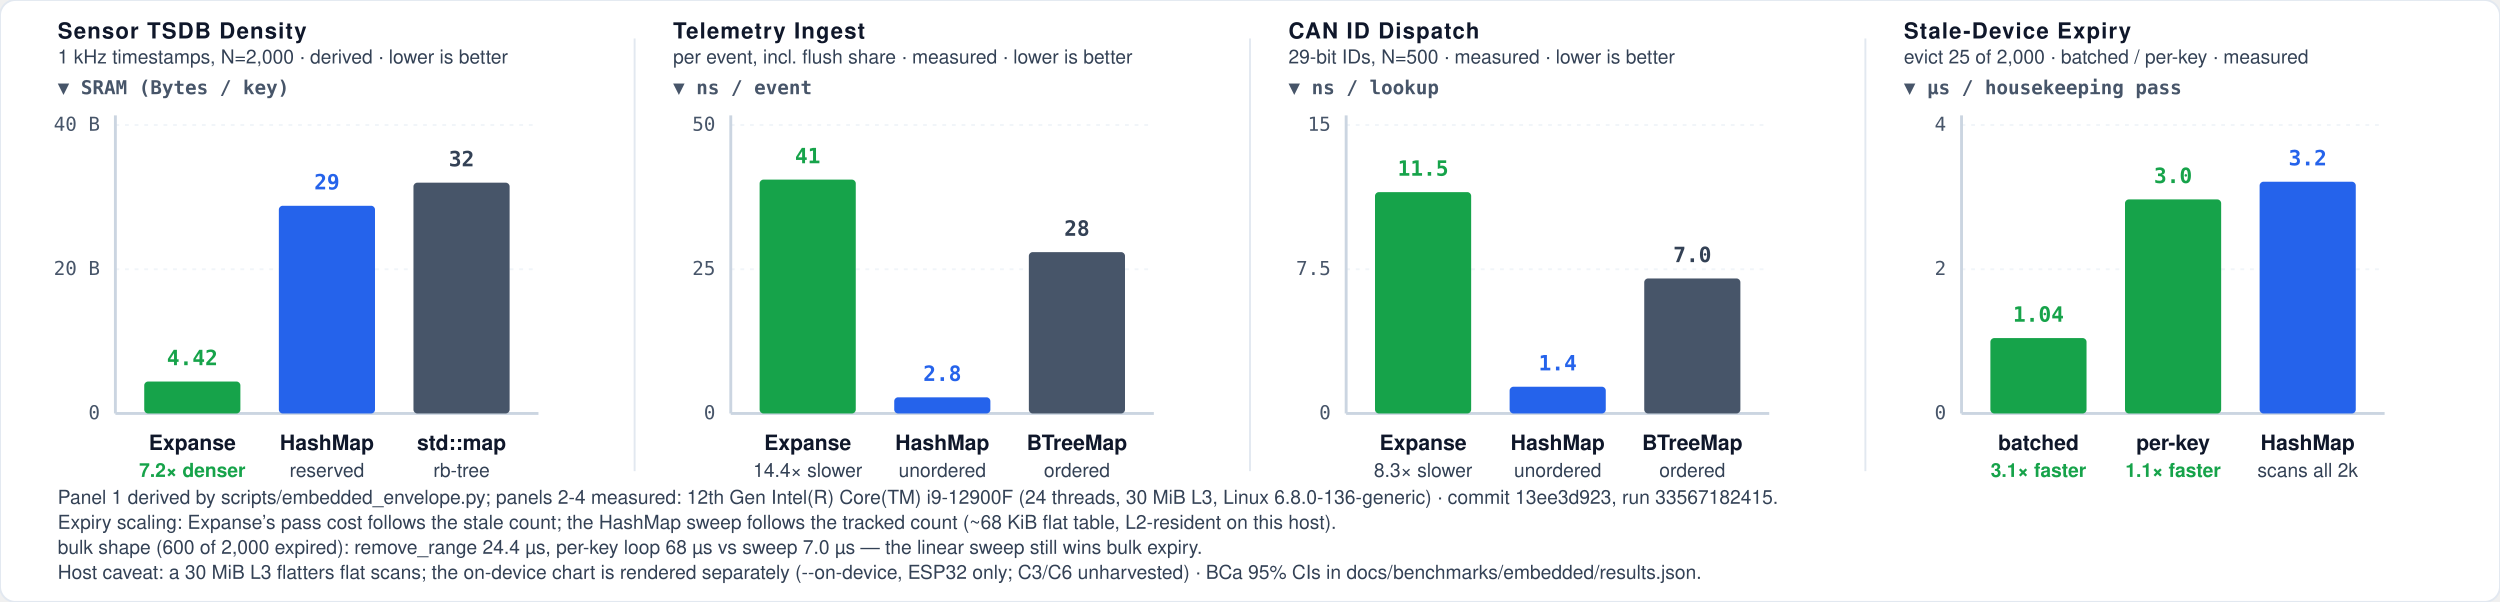
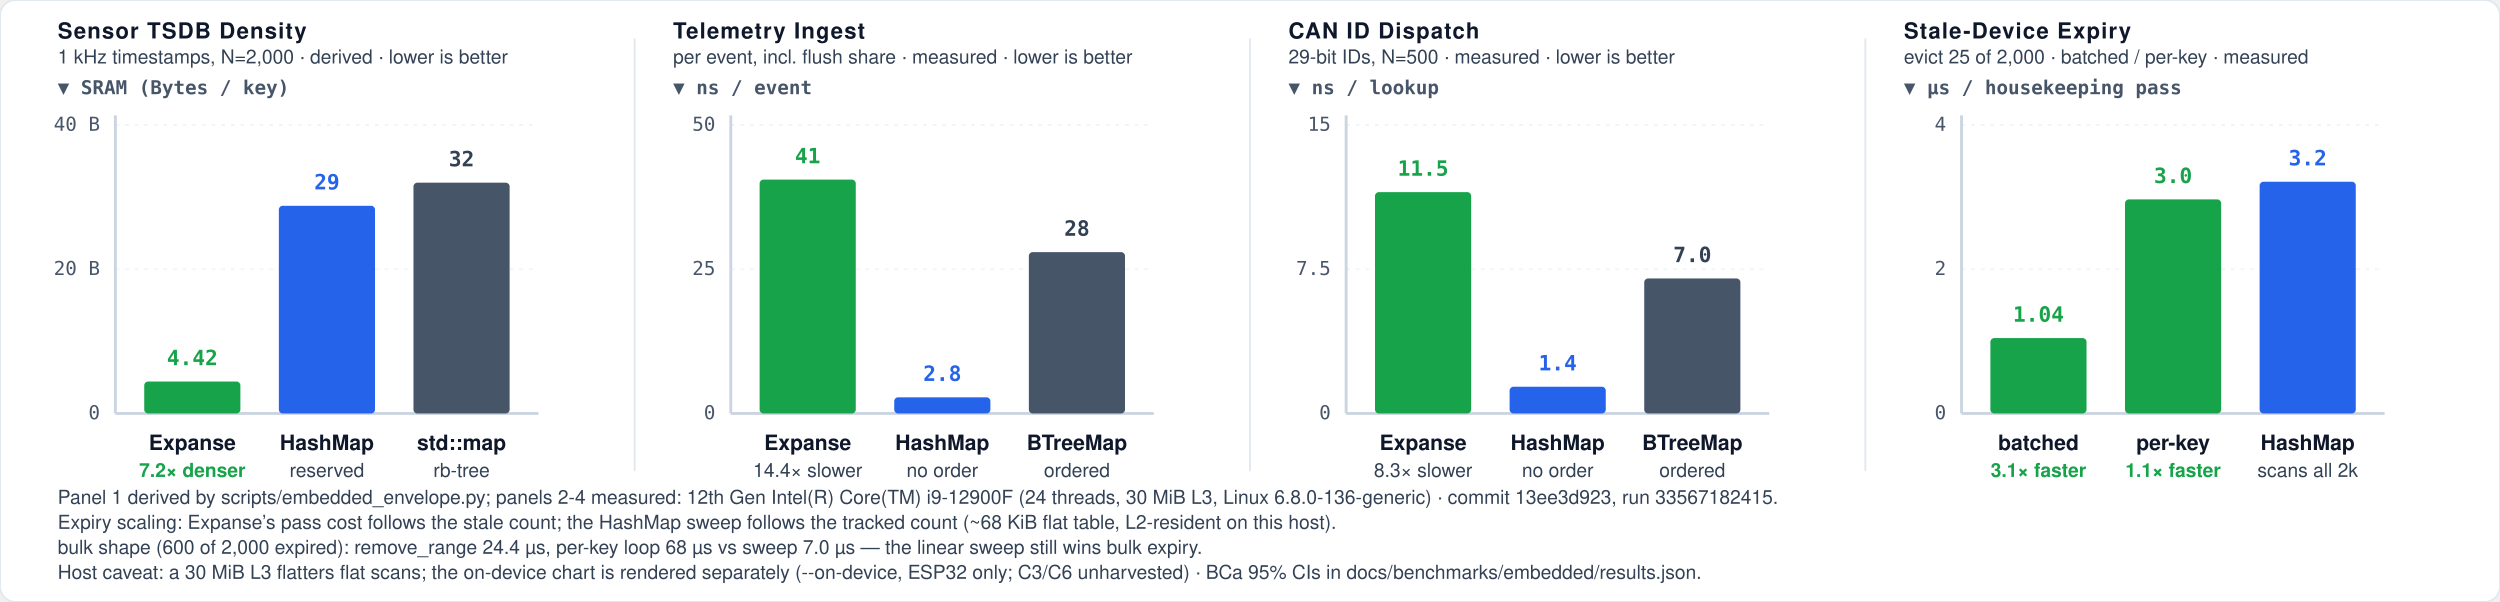
<svg xmlns="http://www.w3.org/2000/svg" viewBox="0 0 1300 313" width="100%" height="100%">
  <defs>
    <style>
      .bg { fill: #ffffff; }
      .border { stroke: #e2e8f0; stroke-width: 1px; fill: none; }
      .grid { stroke: #f1f5f9; stroke-width: 1px; stroke-dasharray: 2,3; }
      .axis { stroke: #cbd5e1; stroke-width: 1.5px; }
      .divider { stroke: #e2e8f0; stroke-width: 1px; }

      .t-chart-title { font-family: -apple-system, BlinkMacSystemFont, "Segoe UI", Helvetica, Arial, sans-serif; font-size: 11.5px; font-weight: 700; letter-spacing: 0.6px; fill: #0f172a; text-transform: uppercase; }
      .t-chart-sub { font-family: -apple-system, BlinkMacSystemFont, "Segoe UI", Helvetica, Arial, sans-serif; font-size: 10px; font-weight: 500; fill: #334155; }
      .t-unit-header { font-family: ui-monospace, SFMono-Regular, Menlo, monospace; font-size: 10px; font-weight: 600; fill: #475569; }
      .t-axis-label { font-family: ui-monospace, SFMono-Regular, Menlo, monospace; font-size: 10px; font-weight: 500; fill: #475569; }
      .t-win { fill: #16a34a; font-weight: 600; }
      .t-bar-label { font-family: -apple-system, BlinkMacSystemFont, "Segoe UI", Helvetica, Arial, sans-serif; font-size: 11px; font-weight: 700; fill: #0f172a; }

      .t-val-accent { font-family: ui-monospace, SFMono-Regular, Menlo, monospace; font-size: 11px; font-weight: 700; fill: #16a34a; text-anchor: middle; }
      .t-val-muted { font-family: ui-monospace, SFMono-Regular, Menlo, monospace; font-size: 11px; font-weight: 600; fill: #334155; text-anchor: middle; }
      .t-val-blue { font-family: ui-monospace, SFMono-Regular, Menlo, monospace; font-size: 11px; font-weight: 600; fill: #2563eb; text-anchor: middle; }

      .b-expanse { fill: #16a34a; }
      .b-hashmap { fill: #2563eb; }
      .b-stdmap { fill: #475569; }

      @media (prefers-color-scheme: dark) {
        :root:not([data-theme="light"]) .bg { fill: #0b1220; }
        :root:not([data-theme="light"]) .border { stroke: #1e293b; }
        :root:not([data-theme="light"]) .grid { stroke: #16233b; }
        :root:not([data-theme="light"]) .axis { stroke: #334155; }
        :root:not([data-theme="light"]) .divider { stroke: #1e293b; }
        :root:not([data-theme="light"]) .t-chart-title { fill: #e2e8f0; }
        :root:not([data-theme="light"]) .t-chart-sub { fill: #94a3b8; }
        :root:not([data-theme="light"]) .t-unit-header, :root:not([data-theme="light"]) .t-axis-label { fill: #64748b; }
        :root:not([data-theme="light"]) .t-bar-label { fill: #e2e8f0; }
        :root:not([data-theme="light"]) .t-val-muted { fill: #94a3b8; }
        :root:not([data-theme="light"]) .t-win { fill: #4ade80; }
        :root:not([data-theme="light"]) .t-val-accent { fill: #4ade80; }
        :root:not([data-theme="light"]) .t-val-blue { fill: #60a5fa; }
        :root:not([data-theme="light"]) .b-expanse { fill: #22c55e; }
        :root:not([data-theme="light"]) .b-hashmap { fill: #3b82f6; }
        :root:not([data-theme="light"]) .b-stdmap { fill: #475569; }
      }
      [data-theme="dark"] .bg, :root[data-theme="dark"] .bg { fill: #0b1220; }
      [data-theme="dark"] .border, :root[data-theme="dark"] .border { stroke: #1e293b; }
      [data-theme="dark"] .grid, :root[data-theme="dark"] .grid { stroke: #16233b; }
      [data-theme="dark"] .axis, :root[data-theme="dark"] .axis { stroke: #334155; }
      [data-theme="dark"] .divider, :root[data-theme="dark"] .divider { stroke: #1e293b; }
      [data-theme="dark"] .t-chart-title, :root[data-theme="dark"] .t-chart-title { fill: #e2e8f0; }
      [data-theme="dark"] .t-chart-sub, :root[data-theme="dark"] .t-chart-sub { fill: #94a3b8; }
      [data-theme="dark"] .t-unit-header, :root[data-theme="dark"] .t-unit-header { fill: #64748b; }
      [data-theme="dark"] .t-axis-label, :root[data-theme="dark"] .t-axis-label { fill: #64748b; }
      [data-theme="dark"] .t-bar-label, :root[data-theme="dark"] .t-bar-label { fill: #e2e8f0; }
      [data-theme="dark"] .t-val-muted, :root[data-theme="dark"] .t-val-muted { fill: #94a3b8; }
      [data-theme="dark"] .t-win, :root[data-theme="dark"] .t-win { fill: #4ade80; }
      [data-theme="dark"] .t-val-accent, :root[data-theme="dark"] .t-val-accent { fill: #4ade80; }
      [data-theme="dark"] .t-val-blue, :root[data-theme="dark"] .t-val-blue { fill: #60a5fa; }
      [data-theme="dark"] .b-expanse, :root[data-theme="dark"] .b-expanse { fill: #22c55e; }
      [data-theme="dark"] .b-hashmap, :root[data-theme="dark"] .b-hashmap { fill: #3b82f6; }
      [data-theme="dark"] .b-stdmap, :root[data-theme="dark"] .b-stdmap { fill: #475569; }
    </style>
  </defs>
  <rect width="100%" height="100%" class="bg" rx="8" />
  <rect width="100%" height="100%" class="border" rx="8" />
  <g transform="translate(30, 20)">
    <text x="0" y="0" class="t-chart-title">Sensor TSDB Density</text>
    <text x="0" y="13" class="t-chart-sub">1 kHz timestamps, N=2,000 · derived · lower is better</text>
    <text x="0" y="29" class="t-unit-header">▼ SRAM (Bytes / key)</text>
    <line x1="30" y1="45" x2="250" y2="45" class="grid" />
    <text x="22" y="48" class="t-axis-label" text-anchor="end">40 B</text>
    <line x1="30" y1="120" x2="250" y2="120" class="grid" />
    <text x="22" y="123" class="t-axis-label" text-anchor="end">20 B</text>
    <line x1="30" y1="195" x2="250" y2="195" class="axis" />
    <text x="22" y="198" class="t-axis-label" text-anchor="end">0</text>
    <line x1="30" y1="40" x2="30" y2="195" class="axis" />
    <rect x="45" y="178.4" width="50" height="16.6" class="b-expanse" rx="2" />
    <text x="70" y="169.9" class="t-val-accent">4.42</text>
    <text x="70" y="214" class="t-bar-label" text-anchor="middle">Expanse</text>
    <text x="70" y="228" class="t-chart-sub t-win" text-anchor="middle">7.2× denser</text>
    <rect x="115" y="87.0" width="50" height="108.0" class="b-hashmap" rx="2" />
    <text x="140" y="78.5" class="t-val-blue">29</text>
    <text x="140" y="214" class="t-bar-label" text-anchor="middle">HashMap</text>
    <text x="140" y="228" class="t-chart-sub" text-anchor="middle">reserved</text>
    <rect x="185" y="75.0" width="50" height="120.0" class="b-stdmap" rx="2" />
    <text x="210" y="66.5" class="t-val-muted">32</text>
    <text x="210" y="214" class="t-bar-label" text-anchor="middle">std::map</text>
    <text x="210" y="228" class="t-chart-sub" text-anchor="middle">rb-tree</text>
  </g>
  <line x1="330" y1="20" x2="330" y2="245" class="divider" />
  <g transform="translate(350, 20)">
    <text x="0" y="0" class="t-chart-title">Telemetry Ingest</text>
    <text x="0" y="13" class="t-chart-sub">per event, incl. flush share · measured · lower is better</text>
    <text x="0" y="29" class="t-unit-header">▼ ns / event</text>
    <line x1="30" y1="45" x2="250" y2="45" class="grid" />
    <text x="22" y="48" class="t-axis-label" text-anchor="end">50</text>
    <line x1="30" y1="120" x2="250" y2="120" class="grid" />
    <text x="22" y="123" class="t-axis-label" text-anchor="end">25</text>
    <line x1="30" y1="195" x2="250" y2="195" class="axis" />
    <text x="22" y="198" class="t-axis-label" text-anchor="end">0</text>
    <line x1="30" y1="40" x2="30" y2="195" class="axis" />
    <rect x="45" y="73.4" width="50" height="121.6" class="b-expanse" rx="2" />
    <text x="70" y="64.9" class="t-val-accent">41</text>
    <text x="70" y="214" class="t-bar-label" text-anchor="middle">Expanse</text>
    <text x="70" y="228" class="t-chart-sub" text-anchor="middle">14.4× slower</text>
    <rect x="115" y="186.6" width="50" height="8.4" class="b-hashmap" rx="2" />
    <text x="140" y="178.1" class="t-val-blue">2.8</text>
    <text x="140" y="214" class="t-bar-label" text-anchor="middle">HashMap</text>
-     <text x="140" y="228" class="t-chart-sub" text-anchor="middle">unordered</text>
+     <text x="140" y="228" class="t-chart-sub" text-anchor="middle">no order</text>
    <rect x="185" y="111.1" width="50" height="83.9" class="b-stdmap" rx="2" />
    <text x="210" y="102.6" class="t-val-muted">28</text>
    <text x="210" y="214" class="t-bar-label" text-anchor="middle">BTreeMap</text>
    <text x="210" y="228" class="t-chart-sub" text-anchor="middle">ordered</text>
  </g>
  <line x1="650" y1="20" x2="650" y2="245" class="divider" />
  <g transform="translate(670, 20)">
    <text x="0" y="0" class="t-chart-title">CAN ID Dispatch</text>
    <text x="0" y="13" class="t-chart-sub">29-bit IDs, N=500 · measured · lower is better</text>
    <text x="0" y="29" class="t-unit-header">▼ ns / lookup</text>
    <line x1="30" y1="45" x2="250" y2="45" class="grid" />
    <text x="22" y="48" class="t-axis-label" text-anchor="end">15</text>
    <line x1="30" y1="120" x2="250" y2="120" class="grid" />
    <text x="22" y="123" class="t-axis-label" text-anchor="end">7.5</text>
    <line x1="30" y1="195" x2="250" y2="195" class="axis" />
    <text x="22" y="198" class="t-axis-label" text-anchor="end">0</text>
    <line x1="30" y1="40" x2="30" y2="195" class="axis" />
    <rect x="45" y="79.9" width="50" height="115.1" class="b-expanse" rx="2" />
    <text x="70" y="71.4" class="t-val-accent">11.5</text>
    <text x="70" y="214" class="t-bar-label" text-anchor="middle">Expanse</text>
    <text x="70" y="228" class="t-chart-sub" text-anchor="middle">8.3× slower</text>
    <rect x="115" y="181.1" width="50" height="13.9" class="b-hashmap" rx="2" />
    <text x="140" y="172.6" class="t-val-blue">1.4</text>
    <text x="140" y="214" class="t-bar-label" text-anchor="middle">HashMap</text>
-     <text x="140" y="228" class="t-chart-sub" text-anchor="middle">unordered</text>
+     <text x="140" y="228" class="t-chart-sub" text-anchor="middle">no order</text>
    <rect x="185" y="124.8" width="50" height="70.2" class="b-stdmap" rx="2" />
    <text x="210" y="116.3" class="t-val-muted">7.0</text>
    <text x="210" y="214" class="t-bar-label" text-anchor="middle">BTreeMap</text>
    <text x="210" y="228" class="t-chart-sub" text-anchor="middle">ordered</text>
  </g>
  <line x1="970" y1="20" x2="970" y2="245" class="divider" />
  <g transform="translate(990, 20)">
    <text x="0" y="0" class="t-chart-title">Stale-Device Expiry</text>
    <text x="0" y="13" class="t-chart-sub">evict 25 of 2,000 · batched / per-key · measured</text>
    <text x="0" y="29" class="t-unit-header">▼ µs / housekeeping pass</text>
    <line x1="30" y1="45" x2="250" y2="45" class="grid" />
    <text x="22" y="48" class="t-axis-label" text-anchor="end">4</text>
    <line x1="30" y1="120" x2="250" y2="120" class="grid" />
    <text x="22" y="123" class="t-axis-label" text-anchor="end">2</text>
    <line x1="30" y1="195" x2="250" y2="195" class="axis" />
    <text x="22" y="198" class="t-axis-label" text-anchor="end">0</text>
    <line x1="30" y1="40" x2="30" y2="195" class="axis" />
    <rect x="45" y="155.8" width="50" height="39.2" class="b-expanse" rx="2" />
    <text x="70" y="147.3" class="t-val-accent">1.04</text>
    <text x="70" y="214" class="t-bar-label" text-anchor="middle">batched</text>
    <text x="70" y="228" class="t-chart-sub t-win" text-anchor="middle">3.1× faster</text>
    <rect x="115" y="83.7" width="50" height="111.3" class="b-expanse" rx="2" />
    <text x="140" y="75.2" class="t-val-accent">3.0</text>
    <text x="140" y="214" class="t-bar-label" text-anchor="middle">per-key</text>
    <text x="140" y="228" class="t-chart-sub t-win" text-anchor="middle">1.1× faster</text>
    <rect x="185" y="74.5" width="50" height="120.5" class="b-hashmap" rx="2" />
    <text x="210" y="66.0" class="t-val-blue">3.2</text>
    <text x="210" y="214" class="t-bar-label" text-anchor="middle">HashMap</text>
    <text x="210" y="228" class="t-chart-sub" text-anchor="middle">scans all 2k</text>
  </g>
  <text x="30" y="262" class="t-chart-sub">Panel 1 derived by scripts/embedded_envelope.py; panels 2-4 measured: 12th Gen Intel(R) Core(TM) i9-12900F (24 threads, 30 MiB L3, Linux 6.8.0-136-generic) · commit 13ee3d923, run 33567182415.</text>
  <text x="30" y="275" class="t-chart-sub">Expiry scaling: Expanse’s pass cost follows the stale count; the HashMap sweep follows the tracked count (~68 KiB flat table, L2-resident on this host).</text>
  <text x="30" y="288" class="t-chart-sub">bulk shape (600 of 2,000 expired): remove_range 24.4 µs, per-key loop 68 µs vs sweep 7.0 µs — the linear sweep still wins bulk expiry.</text>
  <text x="30" y="301" class="t-chart-sub">Host caveat: a 30 MiB L3 flatters flat scans; the on-device chart is rendered separately (--on-device, ESP32 only; C3/C6 unharvested) · BCa 95% CIs in docs/benchmarks/embedded/results.json.</text>
</svg>
